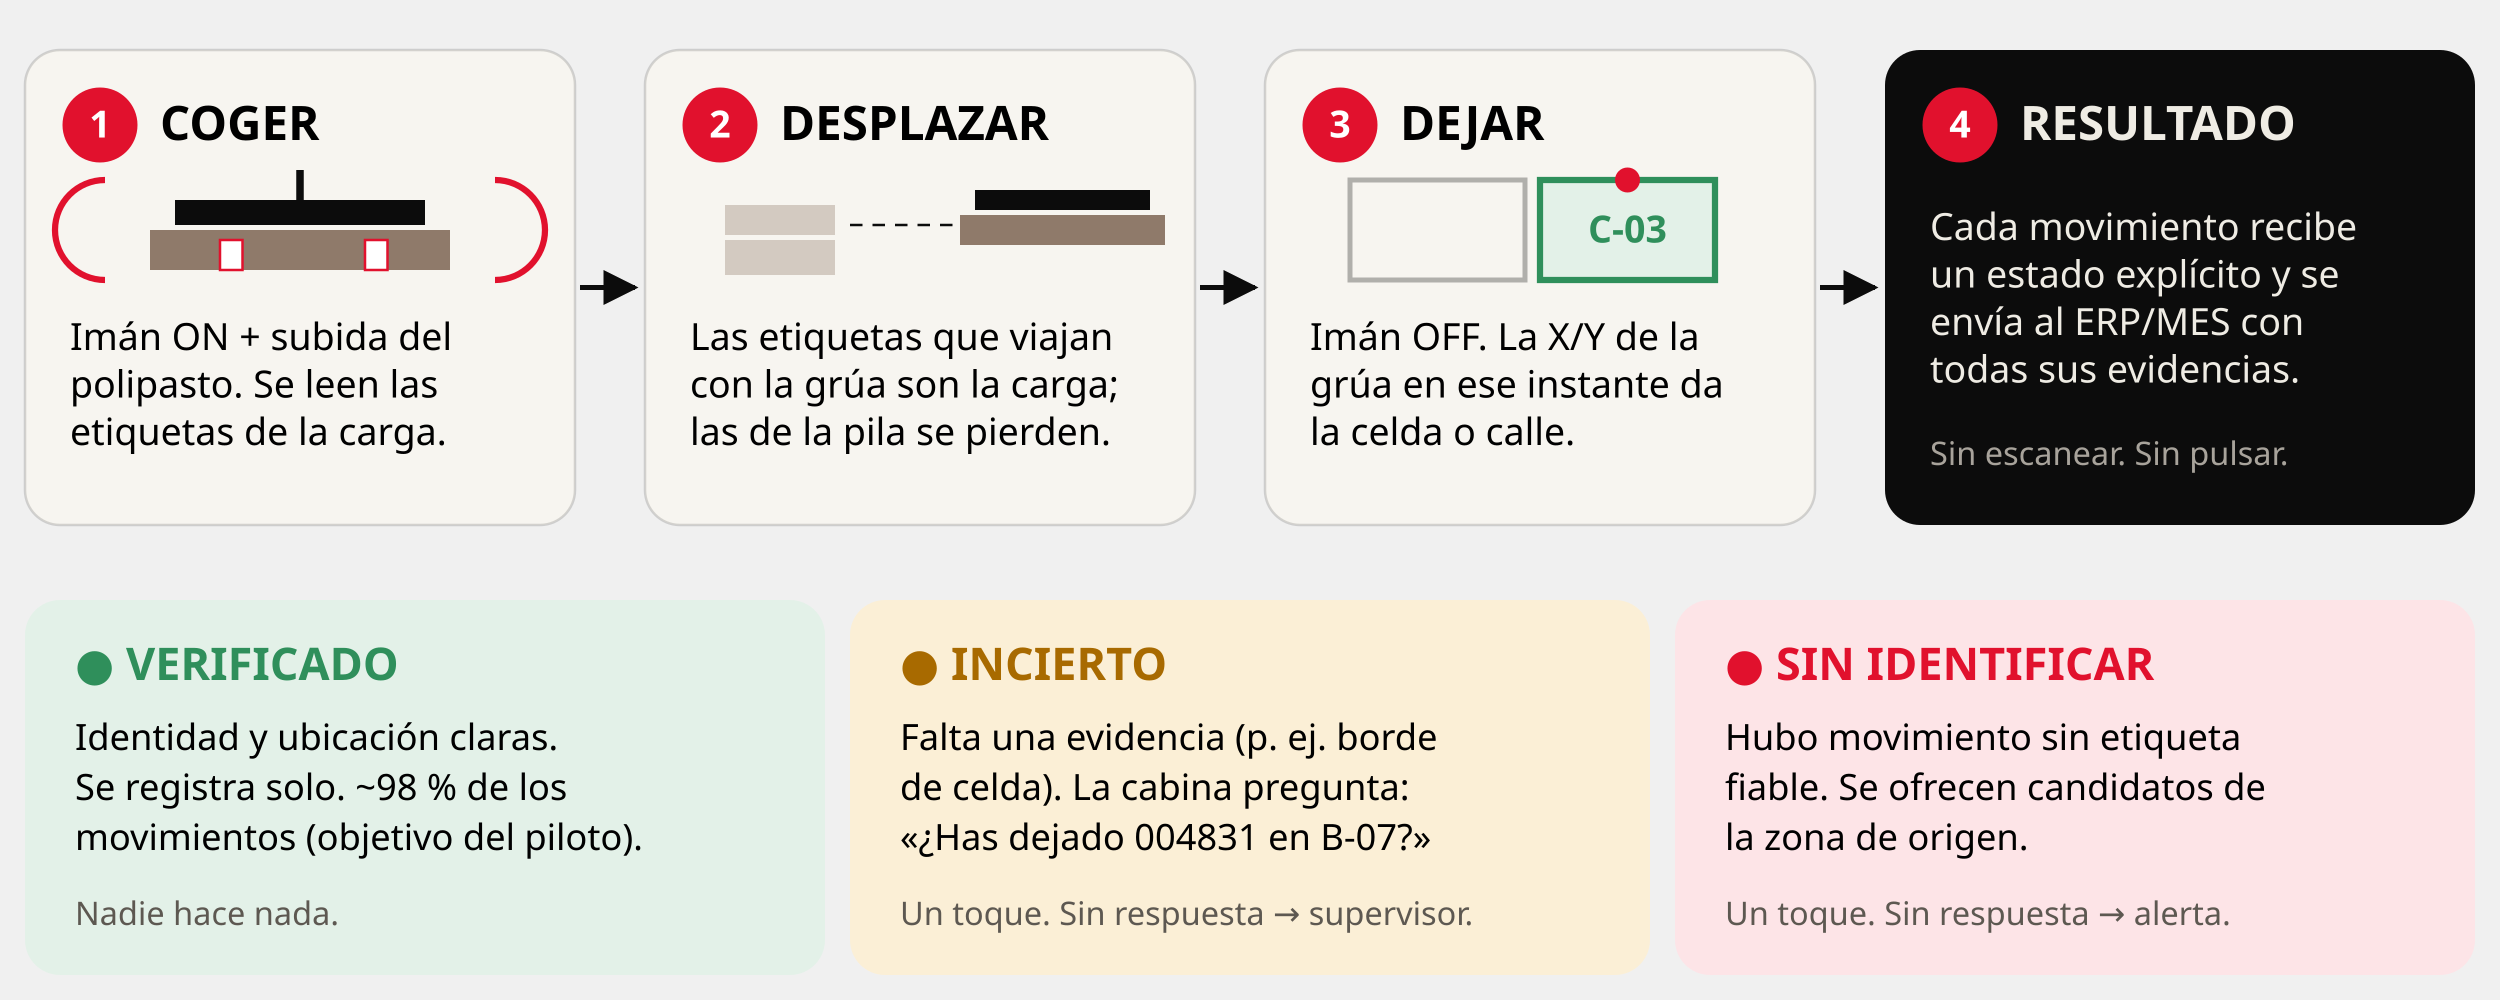
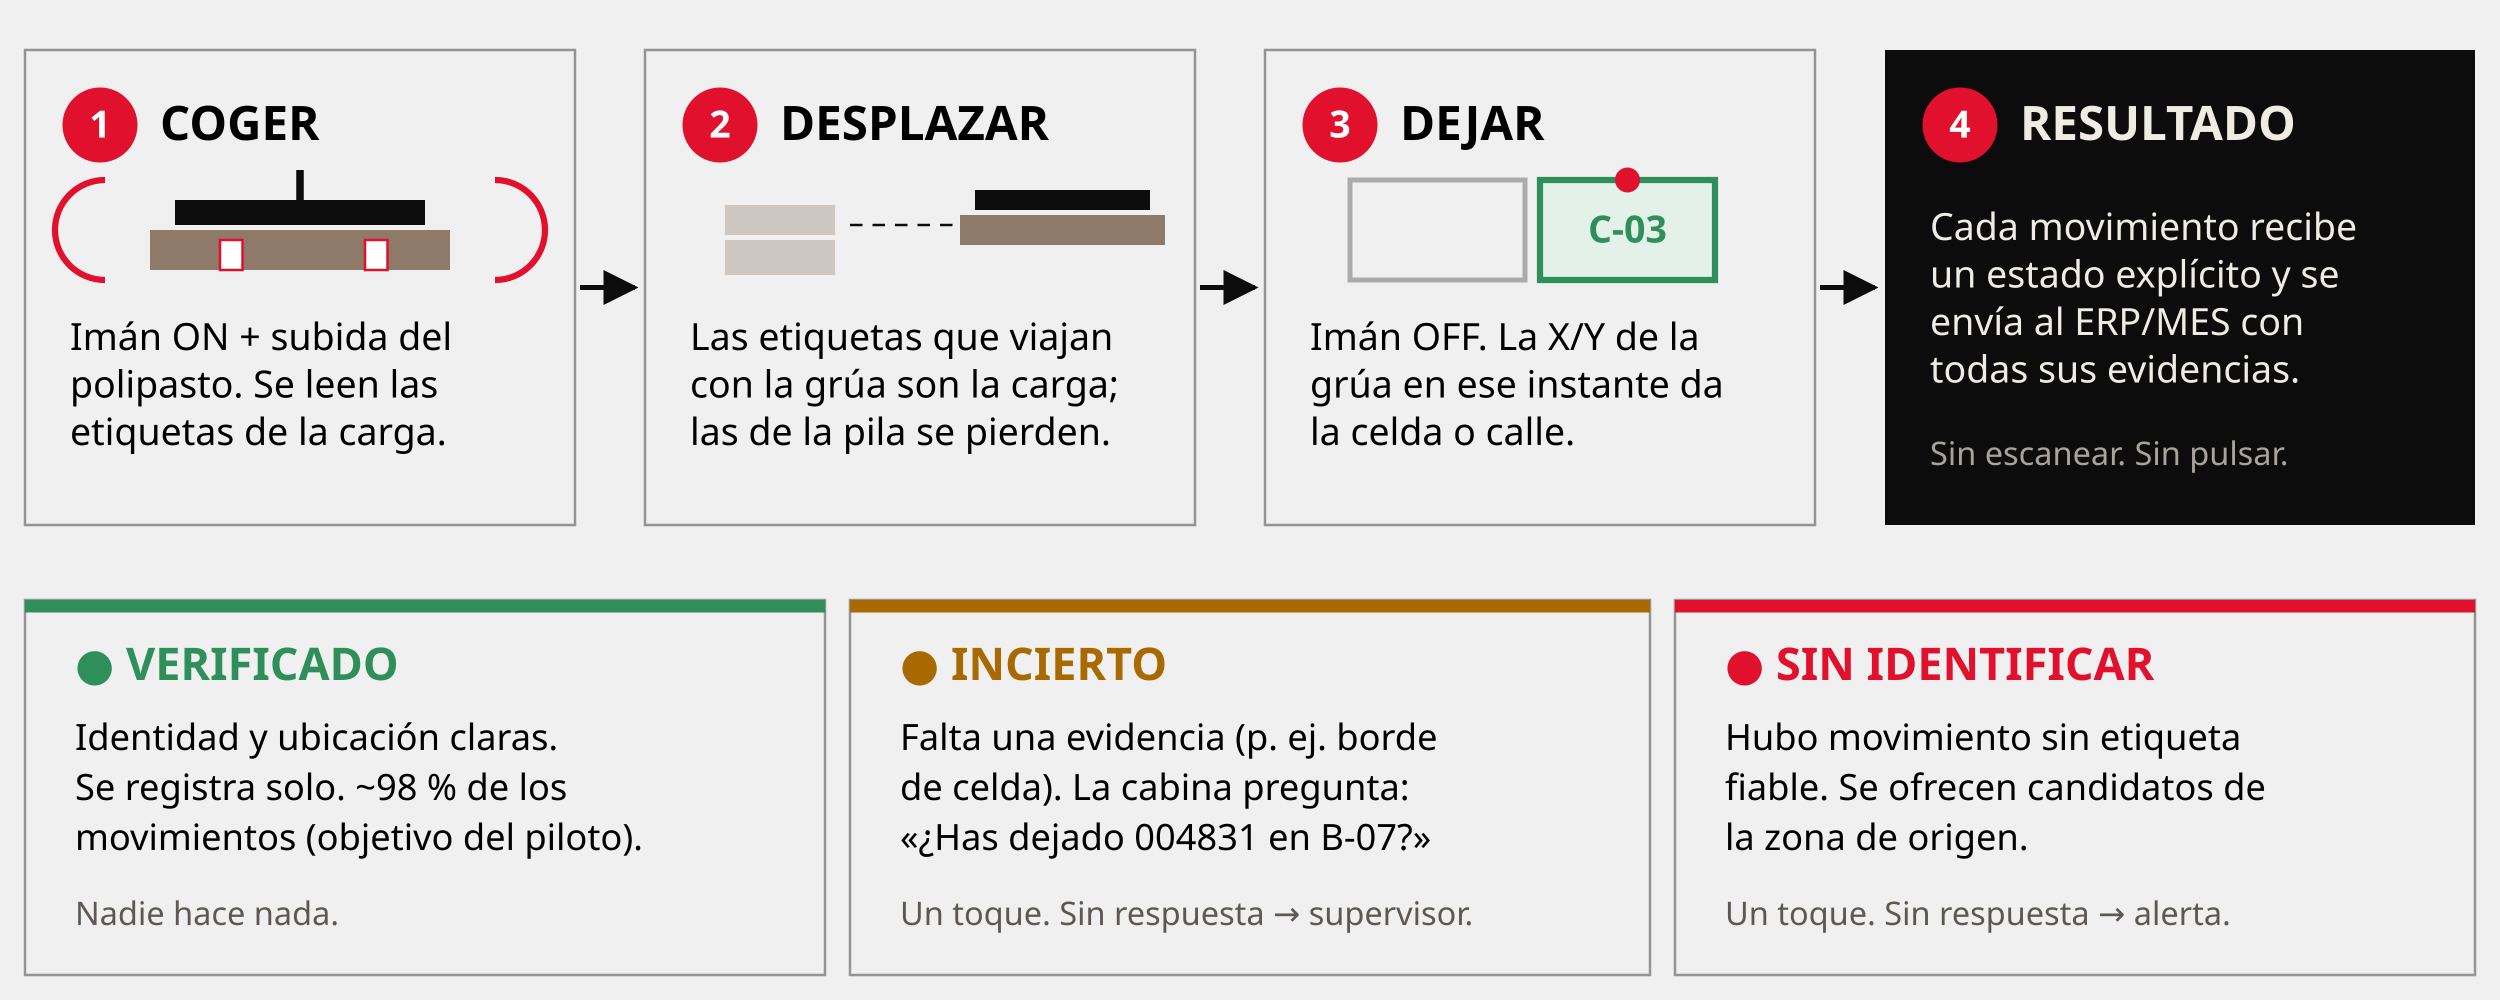
- <svg xmlns="http://www.w3.org/2000/svg" viewBox="0 0 1000 400" font-family="Archivo V, sans-serif">
+ <svg xmlns="http://www.w3.org/2000/svg" viewBox="0 0 1000 400" font-family="Archivo V, sans-serif" font-stretch="105%">
  <defs>
    <marker id="ar" viewBox="0 0 10 10" refX="9" refY="5" markerWidth="7" markerHeight="7" orient="auto">
      <path d="M0 0L10 5L0 10z" fill="#0c0c0c" />
    </marker>
  </defs>
  <g font-size="15">
-     <rect x="10" y="20" width="220" height="190" rx="14" fill="#f7f5f0" stroke="#0c0c0c" stroke-opacity=".15" />
+     <rect x="10" y="20" width="220" height="190" fill="none" stroke="#0c0c0c" stroke-opacity=".4" />
    <circle cx="40" cy="50" r="15" fill="#e1112d" />
    <text x="40" y="55" text-anchor="middle" fill="#fff" font-weight="700">1</text>
    <text x="64" y="56" font-weight="700" font-size="19">COGER</text>
    <rect x="70" y="80" width="100" height="10" fill="#0c0c0c" />
    <line x1="120" y1="68" x2="120" y2="80" stroke="#0c0c0c" stroke-width="3" />
    <rect x="60" y="92" width="120" height="16" fill="#8f7a6a" />
    <rect x="88" y="96" width="9" height="12" fill="#fff" stroke="#e1112d" />
    <rect x="146" y="96" width="9" height="12" fill="#fff" stroke="#e1112d" />
    <path d="M42 112a20 20 0 0 1 0-40M198 72a20 20 0 0 1 0 40" stroke="#e1112d" stroke-width="2.5" fill="none" />
    <text x="28" y="140">Imán ON + subida del</text>
    <text x="28" y="159">polipasto. Se leen las</text>
    <text x="28" y="178">etiquetas de la carga.</text>
    <path d="M232 115h22" stroke="#0c0c0c" stroke-width="2" marker-end="url(#ar)" />
-     <rect x="258" y="20" width="220" height="190" rx="14" fill="#f7f5f0" stroke="#0c0c0c" stroke-opacity=".15" />
+     <rect x="258" y="20" width="220" height="190" fill="none" stroke="#0c0c0c" stroke-opacity=".4" />
    <circle cx="288" cy="50" r="15" fill="#e1112d" />
    <text x="288" y="55" text-anchor="middle" fill="#fff" font-weight="700">2</text>
    <text x="312" y="56" font-weight="700" font-size="19">DESPLAZAR</text>
    <rect x="290" y="96" width="44" height="14" fill="#8f7a6a" opacity=".35" />
    <rect x="290" y="82" width="44" height="12" fill="#8f7a6a" opacity=".35" />
    <path d="M340 90h70" stroke="#0c0c0c" stroke-dasharray="5 4" marker-end="url(#ar)" />
    <rect x="390" y="76" width="70" height="8" fill="#0c0c0c" />
    <rect x="384" y="86" width="82" height="12" fill="#8f7a6a" />
    <text x="276" y="140">Las etiquetas que viajan</text>
    <text x="276" y="159">con la grúa son la carga;</text>
    <text x="276" y="178">las de la pila se pierden.</text>
    <path d="M480 115h22" stroke="#0c0c0c" stroke-width="2" marker-end="url(#ar)" />
-     <rect x="506" y="20" width="220" height="190" rx="14" fill="#f7f5f0" stroke="#0c0c0c" stroke-opacity=".15" />
+     <rect x="506" y="20" width="220" height="190" fill="none" stroke="#0c0c0c" stroke-opacity=".4" />
    <circle cx="536" cy="50" r="15" fill="#e1112d" />
    <text x="536" y="55" text-anchor="middle" fill="#fff" font-weight="700">3</text>
    <text x="560" y="56" font-weight="700" font-size="19">DEJAR</text>
    <rect x="540" y="72" width="70" height="40" fill="none" stroke="#0c0c0c" stroke-opacity=".3" stroke-width="2" />
    <rect x="616" y="72" width="70" height="40" fill="#e3f1e8" stroke="#2f8f5b" stroke-width="2.5" />
    <text x="651" y="97" text-anchor="middle" font-weight="700" fill="#2f8f5b">C-03</text>
    <circle cx="651" cy="72" r="5" fill="#e1112d" />
    <text x="524" y="140">Imán OFF. La X/Y de la</text>
    <text x="524" y="159">grúa en ese instante da</text>
    <text x="524" y="178">la celda o calle.</text>
    <path d="M728 115h22" stroke="#0c0c0c" stroke-width="2" marker-end="url(#ar)" />
-     <rect x="754" y="20" width="236" height="190" rx="14" fill="#0c0c0c" />
+     <rect x="754" y="20" width="236" height="190" fill="#0c0c0c" />
    <circle cx="784" cy="50" r="15" fill="#e1112d" />
    <text x="784" y="55" text-anchor="middle" fill="#fff" font-weight="700">4</text>
    <text x="808" y="56" font-weight="700" font-size="19" fill="#efece4">RESULTADO</text>
    <text x="772" y="96" fill="#efece4">Cada movimiento recibe</text>
    <text x="772" y="115" fill="#efece4">un estado explícito y se</text>
    <text x="772" y="134" fill="#efece4">envía al ERP/MES con</text>
    <text x="772" y="153" fill="#efece4">todas sus evidencias.</text>
    <text x="772" y="186" fill="#a8a39b" font-size="13">Sin escanear. Sin pulsar.</text>
  </g>
  <g font-size="14.5">
-     <rect x="10" y="240" width="320" height="150" rx="14" fill="#e3f1e8" />
+     <rect x="10" y="240" width="320" height="150" fill="none" stroke="#0c0c0c" stroke-opacity=".4" />
+     <rect x="10" y="240" width="320" height="5" fill="#2f8f5b" />
    <text x="30" y="272" font-weight="750" font-size="18" fill="#2f8f5b">● VERIFICADO</text>
    <text x="30" y="300">Identidad y ubicación claras.</text>
    <text x="30" y="320">Se registra solo. ~98 % de los</text>
    <text x="30" y="340">movimientos (objetivo del piloto).</text>
    <text x="30" y="370" fill="#5d5851" font-size="13">Nadie hace nada.</text>
-     <rect x="340" y="240" width="320" height="150" rx="14" fill="#fbefd6" />
+     <rect x="340" y="240" width="320" height="150" fill="none" stroke="#0c0c0c" stroke-opacity=".4" />
+     <rect x="340" y="240" width="320" height="5" fill="#a86a00" />
    <text x="360" y="272" font-weight="750" font-size="18" fill="#a86a00">● INCIERTO</text>
    <text x="360" y="300">Falta una evidencia (p. ej. borde</text>
    <text x="360" y="320">de celda). La cabina pregunta:</text>
    <text x="360" y="340">«¿Has dejado 004831 en B-07?»</text>
    <text x="360" y="370" fill="#5d5851" font-size="13">Un toque. Sin respuesta → supervisor.</text>
-     <rect x="670" y="240" width="320" height="150" rx="14" fill="#fde4e7" />
+     <rect x="670" y="240" width="320" height="150" fill="none" stroke="#0c0c0c" stroke-opacity=".4" />
+     <rect x="670" y="240" width="320" height="5" fill="#e1112d" />
    <text x="690" y="272" font-weight="750" font-size="18" fill="#e1112d">● SIN IDENTIFICAR</text>
    <text x="690" y="300">Hubo movimiento sin etiqueta</text>
    <text x="690" y="320">fiable. Se ofrecen candidatos de</text>
    <text x="690" y="340">la zona de origen.</text>
    <text x="690" y="370" fill="#5d5851" font-size="13">Un toque. Sin respuesta → alerta.</text>
  </g>
</svg>
